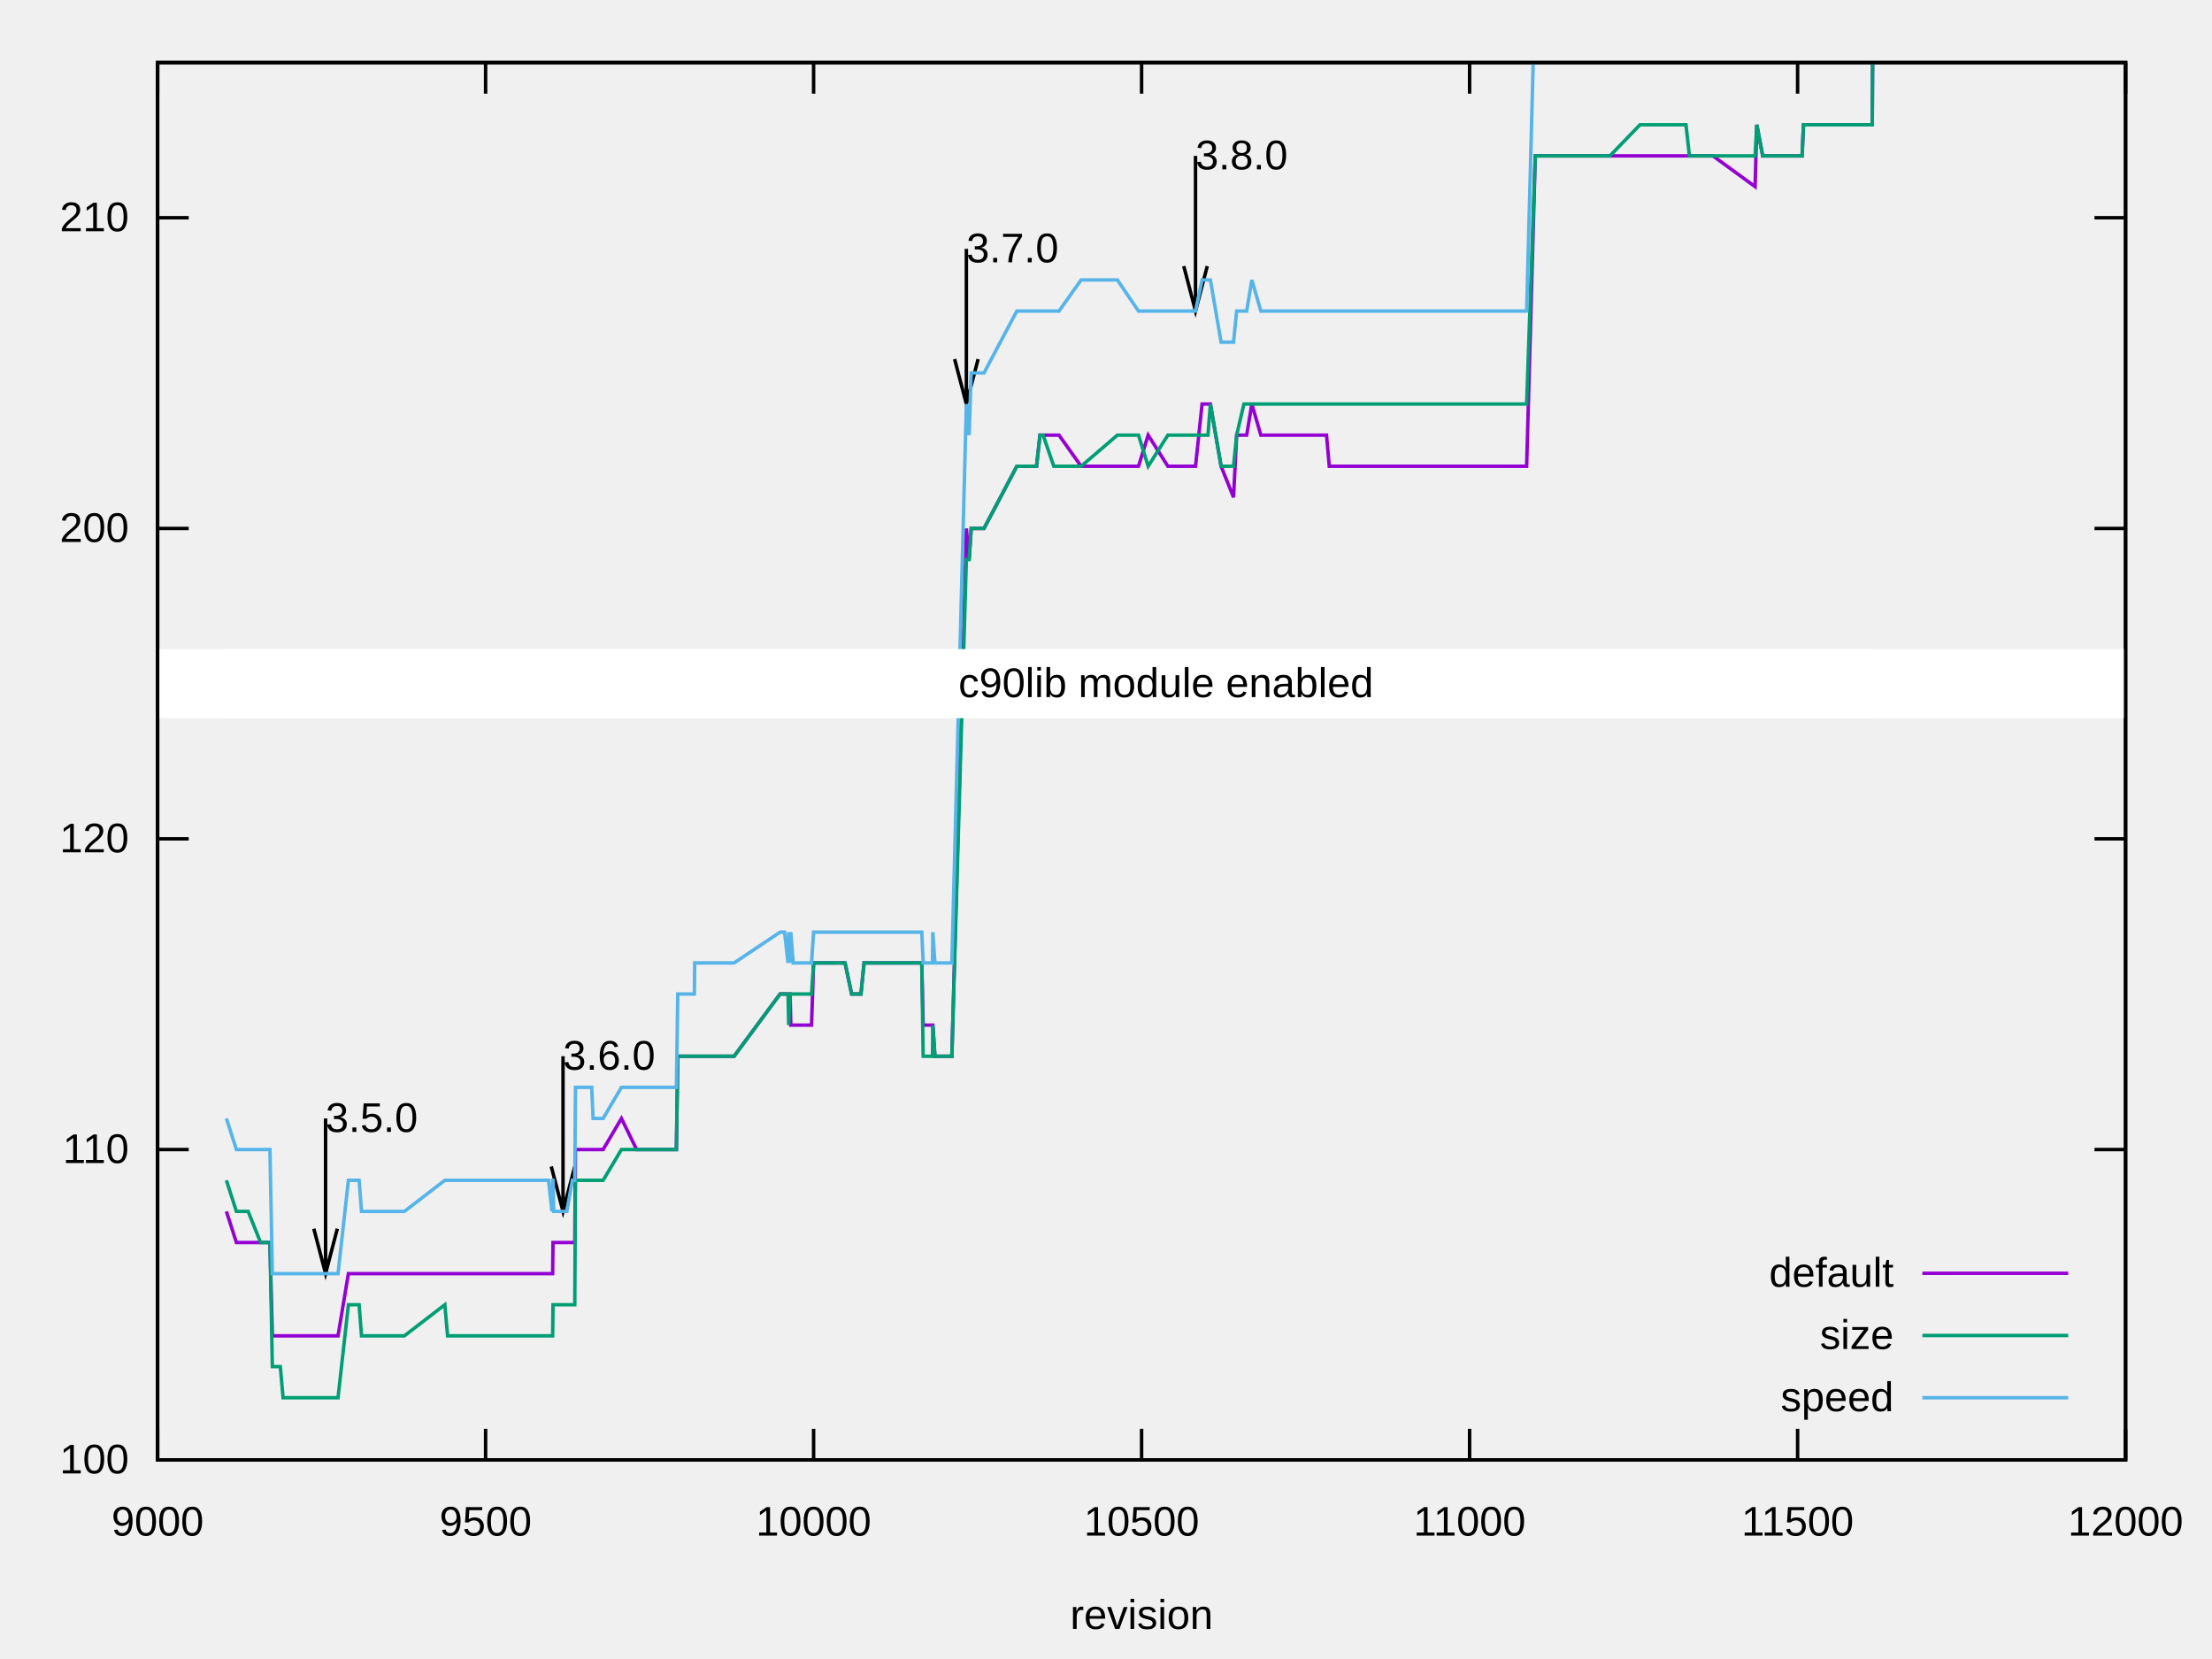
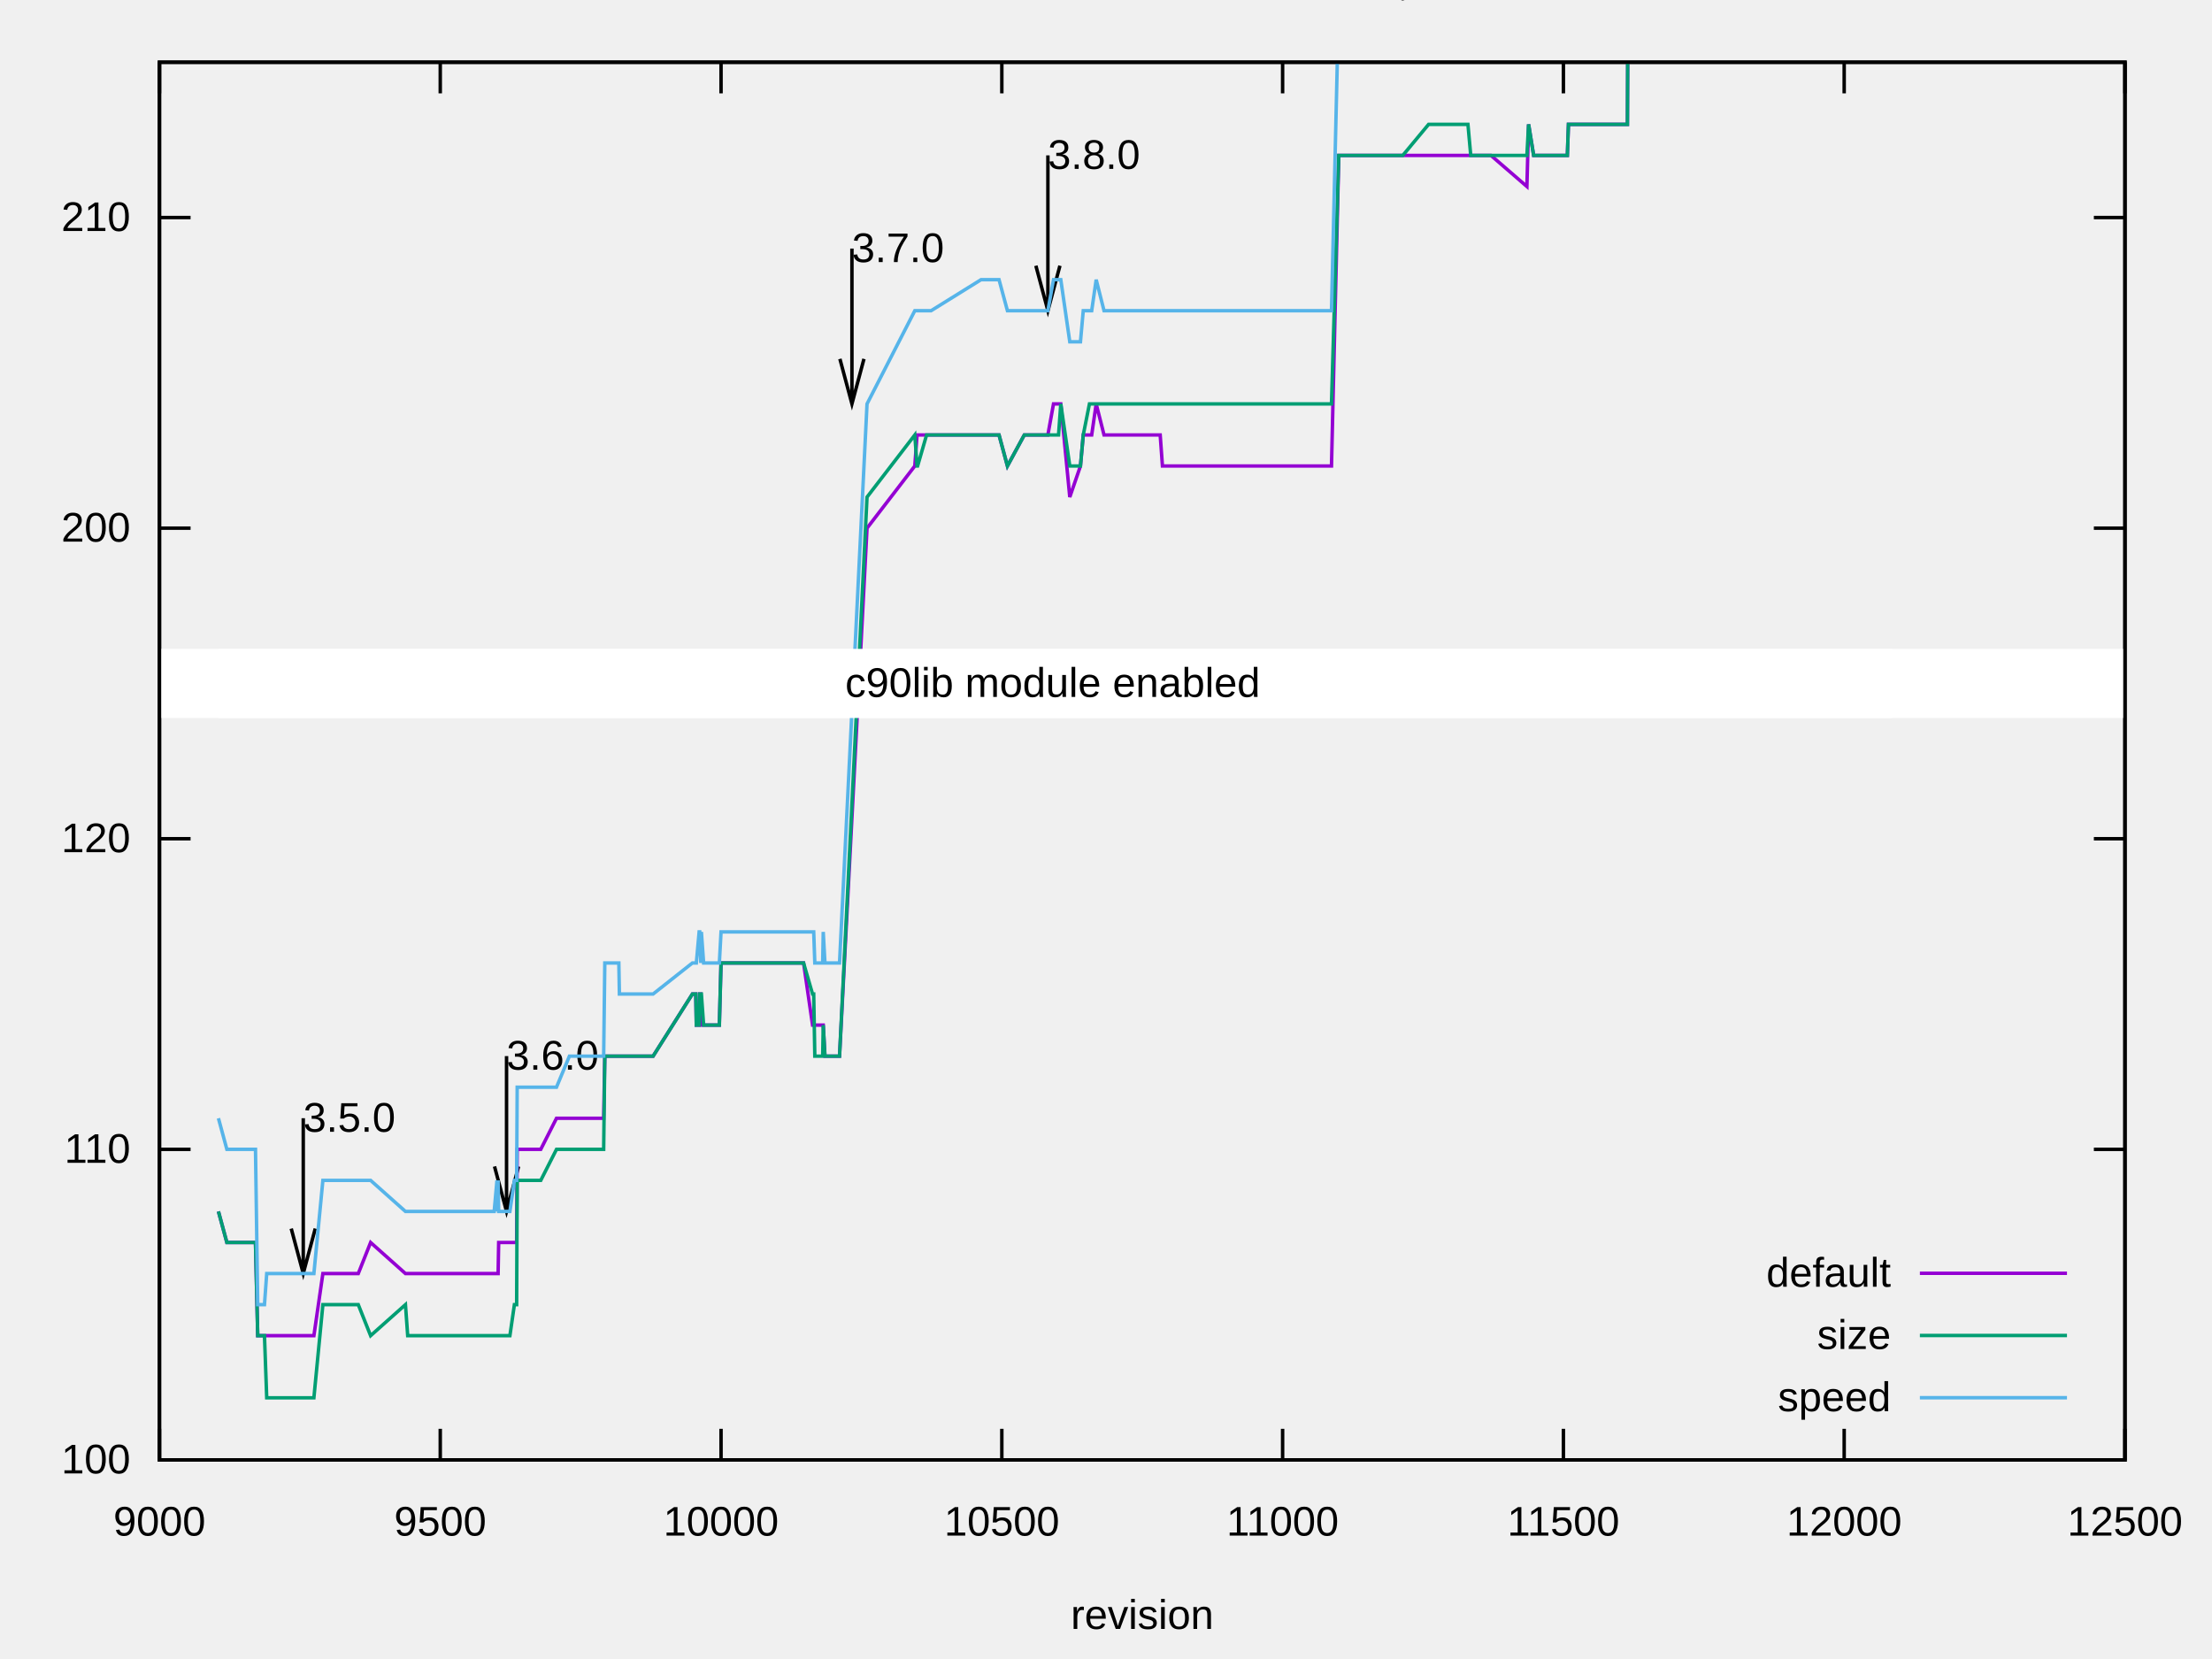
<svg xmlns="http://www.w3.org/2000/svg" xmlns:xlink="http://www.w3.org/1999/xlink" width="640" height="480" viewBox="0 0 640 480">
  <g id="gnuplot_canvas">
    <rect x="0" y="0" width="640" height="480" fill="none" />
    <defs>
      <circle id="gpDot" r="0.5" stroke-width="0.5" stroke="currentColor" />
      <path id="gpPt0" stroke-width="0.222" stroke="currentColor" d="M-1,0 h2 M0,-1 v2" />
      <path id="gpPt1" stroke-width="0.222" stroke="currentColor" d="M-1,-1 L1,1 M1,-1 L-1,1" />
      <path id="gpPt2" stroke-width="0.222" stroke="currentColor" d="M-1,0 L1,0 M0,-1 L0,1 M-1,-1 L1,1 M-1,1 L1,-1" />
      <rect id="gpPt3" stroke-width="0.222" stroke="currentColor" x="-1" y="-1" width="2" height="2" />
      <rect id="gpPt4" stroke-width="0.222" stroke="currentColor" fill="currentColor" x="-1" y="-1" width="2" height="2" />
      <circle id="gpPt5" stroke-width="0.222" stroke="currentColor" cx="0" cy="0" r="1" />
      <use xlink:href="#gpPt5" id="gpPt6" fill="currentColor" stroke="none" />
      <path id="gpPt7" stroke-width="0.222" stroke="currentColor" d="M0,-1.33 L-1.33,0.67 L1.33,0.67 z" />
      <use xlink:href="#gpPt7" id="gpPt8" fill="currentColor" stroke="none" />
      <use xlink:href="#gpPt7" id="gpPt9" stroke="currentColor" transform="rotate(180)" />
      <use xlink:href="#gpPt9" id="gpPt10" fill="currentColor" stroke="none" />
      <use xlink:href="#gpPt3" id="gpPt11" stroke="currentColor" transform="rotate(45)" />
      <use xlink:href="#gpPt11" id="gpPt12" fill="currentColor" stroke="none" />
      <path id="gpPt13" stroke-width="0.222" stroke="currentColor" d="M0,1.330 L1.265,0.411 L0.782,-1.067 L-0.782,-1.076 L-1.265,0.411 z" />
      <use xlink:href="#gpPt13" id="gpPt14" fill="currentColor" stroke="none" />
      <filter id="textbox" filterUnits="objectBoundingBox" x="0" y="0" height="1" width="1">
        <feFlood flood-color="white" flood-opacity="1" result="bgnd" />
        <feComposite in="SourceGraphic" in2="bgnd" operator="atop" />
      </filter>
      <filter id="greybox" filterUnits="objectBoundingBox" x="0" y="0" height="1" width="1">
        <feFlood flood-color="lightgrey" flood-opacity="1" result="grey" />
        <feComposite in="SourceGraphic" in2="grey" operator="atop" />
      </filter>
    </defs>
    <g fill="none" color="white" stroke="currentColor" stroke-width="1.00" stroke-linecap="butt" stroke-linejoin="miter">
</g>
    <g fill="none" color="black" stroke="currentColor" stroke-width="1.00" stroke-linecap="butt" stroke-linejoin="miter">
-       <path stroke="black" d="M45.6,422.4 L54.6,422.4 M615.0,422.4 L606.0,422.4  " />
-       <g transform="translate(37.3,426.3)" stroke="none" fill="black" font-family="Arial" font-size="12.00" text-anchor="end">
+       <path stroke="black" d="M46.14,422.40 L55.14,422.40 M614.82,422.40 L605.82,422.40  " />
+       <g transform="translate(37.75,426.30)" stroke="none" fill="black" font-family="Arial" font-size="12.00" text-anchor="end">
        <text>
          <tspan font-family="Arial">100</tspan>
        </text>
      </g>
    </g>
    <g fill="none" color="black" stroke="currentColor" stroke-width="1.00" stroke-linecap="butt" stroke-linejoin="miter">
-       <path stroke="black" d="M45.6,332.6 L54.6,332.6 M615.0,332.6 L606.0,332.6  " />
-       <g transform="translate(37.3,336.5)" stroke="none" fill="black" font-family="Arial" font-size="12.00" text-anchor="end">
+       <path stroke="black" d="M46.14,332.54 L55.14,332.54 M614.82,332.54 L605.82,332.54  " />
+       <g transform="translate(37.75,336.44)" stroke="none" fill="black" font-family="Arial" font-size="12.00" text-anchor="end">
        <text>
          <tspan font-family="Arial">110</tspan>
        </text>
      </g>
    </g>
    <g fill="none" color="black" stroke="currentColor" stroke-width="1.00" stroke-linecap="butt" stroke-linejoin="miter">
-       <path stroke="black" d="M45.6,242.7 L54.6,242.7 M615.0,242.7 L606.0,242.7  " />
-       <g transform="translate(37.3,246.6)" stroke="none" fill="black" font-family="Arial" font-size="12.00" text-anchor="end">
+       <path stroke="black" d="M46.14,242.67 L55.14,242.67 M614.82,242.67 L605.82,242.67  " />
+       <g transform="translate(37.75,246.57)" stroke="none" fill="black" font-family="Arial" font-size="12.00" text-anchor="end">
        <text>
          <tspan font-family="Arial">120</tspan>
        </text>
      </g>
    </g>
    <g fill="none" color="black" stroke="currentColor" stroke-width="1.00" stroke-linecap="butt" stroke-linejoin="miter">
-       <path stroke="black" d="M45.6,152.9 L54.6,152.9 M615.0,152.9 L606.0,152.9  " />
-       <g transform="translate(37.3,156.8)" stroke="none" fill="black" font-family="Arial" font-size="12.00" text-anchor="end">
+       <path stroke="black" d="M46.14,152.81 L55.14,152.81 M614.82,152.81 L605.82,152.81  " />
+       <g transform="translate(37.75,156.71)" stroke="none" fill="black" font-family="Arial" font-size="12.00" text-anchor="end">
        <text>
          <tspan font-family="Arial">200</tspan>
        </text>
      </g>
    </g>
    <g fill="none" color="black" stroke="currentColor" stroke-width="1.00" stroke-linecap="butt" stroke-linejoin="miter">
-       <path stroke="black" d="M45.6,63.0 L54.6,63.0 M615.0,63.0 L606.0,63.0  " />
-       <g transform="translate(37.3,66.9)" stroke="none" fill="black" font-family="Arial" font-size="12.00" text-anchor="end">
+       <path stroke="black" d="M46.14,62.94 L55.14,62.94 M614.82,62.94 L605.82,62.94  " />
+       <g transform="translate(37.75,66.84)" stroke="none" fill="black" font-family="Arial" font-size="12.00" text-anchor="end">
        <text>
          <tspan font-family="Arial">210</tspan>
        </text>
      </g>
    </g>
    <g fill="none" color="black" stroke="currentColor" stroke-width="1.00" stroke-linecap="butt" stroke-linejoin="miter">
-       <path stroke="black" d="M45.6,422.4 L45.6,413.4 M45.6,18.1 L45.6,27.1  " />
-       <g transform="translate(45.6,444.3)" stroke="none" fill="black" font-family="Arial" font-size="12.00" text-anchor="middle">
+       <path stroke="black" d="M46.14,422.40 L46.14,413.40 M46.14,18.01 L46.14,27.01  " />
+       <g transform="translate(46.14,444.30)" stroke="none" fill="black" font-family="Arial" font-size="12.00" text-anchor="middle">
        <text>
          <tspan font-family="Arial"> 9000</tspan>
        </text>
      </g>
    </g>
    <g fill="none" color="black" stroke="currentColor" stroke-width="1.00" stroke-linecap="butt" stroke-linejoin="miter">
-       <path stroke="black" d="M140.5,422.4 L140.5,413.4 M140.5,18.1 L140.5,27.1  " />
-       <g transform="translate(140.5,444.3)" stroke="none" fill="black" font-family="Arial" font-size="12.00" text-anchor="middle">
+       <path stroke="black" d="M127.38,422.40 L127.38,413.40 M127.38,18.01 L127.38,27.01  " />
+       <g transform="translate(127.38,444.30)" stroke="none" fill="black" font-family="Arial" font-size="12.00" text-anchor="middle">
        <text>
          <tspan font-family="Arial"> 9500</tspan>
        </text>
      </g>
    </g>
    <g fill="none" color="black" stroke="currentColor" stroke-width="1.00" stroke-linecap="butt" stroke-linejoin="miter">
-       <path stroke="black" d="M235.4,422.4 L235.4,413.4 M235.4,18.1 L235.4,27.1  " />
-       <g transform="translate(235.4,444.3)" stroke="none" fill="black" font-family="Arial" font-size="12.00" text-anchor="middle">
+       <path stroke="black" d="M208.62,422.40 L208.62,413.40 M208.62,18.01 L208.62,27.01  " />
+       <g transform="translate(208.62,444.30)" stroke="none" fill="black" font-family="Arial" font-size="12.00" text-anchor="middle">
        <text>
          <tspan font-family="Arial"> 10000</tspan>
        </text>
      </g>
    </g>
    <g fill="none" color="black" stroke="currentColor" stroke-width="1.00" stroke-linecap="butt" stroke-linejoin="miter">
-       <path stroke="black" d="M330.3,422.4 L330.3,413.4 M330.3,18.1 L330.3,27.1  " />
-       <g transform="translate(330.3,444.3)" stroke="none" fill="black" font-family="Arial" font-size="12.00" text-anchor="middle">
+       <path stroke="black" d="M289.86,422.40 L289.86,413.40 M289.86,18.01 L289.86,27.01  " />
+       <g transform="translate(289.86,444.30)" stroke="none" fill="black" font-family="Arial" font-size="12.00" text-anchor="middle">
        <text>
          <tspan font-family="Arial"> 10500</tspan>
        </text>
      </g>
    </g>
    <g fill="none" color="black" stroke="currentColor" stroke-width="1.00" stroke-linecap="butt" stroke-linejoin="miter">
-       <path stroke="black" d="M425.2,422.4 L425.2,413.4 M425.2,18.1 L425.2,27.1  " />
-       <g transform="translate(425.2,444.3)" stroke="none" fill="black" font-family="Arial" font-size="12.00" text-anchor="middle">
+       <path stroke="black" d="M371.10,422.40 L371.10,413.40 M371.10,18.01 L371.10,27.01  " />
+       <g transform="translate(371.10,444.30)" stroke="none" fill="black" font-family="Arial" font-size="12.00" text-anchor="middle">
        <text>
          <tspan font-family="Arial"> 11000</tspan>
        </text>
      </g>
    </g>
    <g fill="none" color="black" stroke="currentColor" stroke-width="1.00" stroke-linecap="butt" stroke-linejoin="miter">
-       <path stroke="black" d="M520.1,422.4 L520.1,413.4 M520.1,18.1 L520.1,27.1  " />
-       <g transform="translate(520.1,444.3)" stroke="none" fill="black" font-family="Arial" font-size="12.00" text-anchor="middle">
+       <path stroke="black" d="M452.34,422.40 L452.34,413.40 M452.34,18.01 L452.34,27.01  " />
+       <g transform="translate(452.34,444.30)" stroke="none" fill="black" font-family="Arial" font-size="12.00" text-anchor="middle">
        <text>
          <tspan font-family="Arial"> 11500</tspan>
        </text>
      </g>
    </g>
    <g fill="none" color="black" stroke="currentColor" stroke-width="1.00" stroke-linecap="butt" stroke-linejoin="miter">
-       <path stroke="black" d="M615.0,422.4 L615.0,413.4 M615.0,18.1 L615.0,27.1  " />
-       <g transform="translate(615.0,444.3)" stroke="none" fill="black" font-family="Arial" font-size="12.00" text-anchor="middle">
+       <path stroke="black" d="M533.58,422.40 L533.58,413.40 M533.58,18.01 L533.58,27.01  " />
+       <g transform="translate(533.58,444.30)" stroke="none" fill="black" font-family="Arial" font-size="12.00" text-anchor="middle">
        <text>
          <tspan font-family="Arial"> 12000</tspan>
        </text>
      </g>
    </g>
    <g fill="none" color="black" stroke="currentColor" stroke-width="1.00" stroke-linecap="butt" stroke-linejoin="miter">
- </g>
-     <g fill="none" color="black" stroke="currentColor" stroke-width="1.00" stroke-linecap="butt" stroke-linejoin="miter">
-       <path stroke="black" d="M45.6,18.1 L45.6,422.4 L615.0,422.4 L615.0,18.1 L45.6,18.1 Z  " />
-       <g transform="translate(94.2,327.5)" stroke="none" fill="black" font-family="Arial" font-size="12.00" text-anchor="start">
+       <path stroke="black" d="M614.82,422.40 L614.82,413.40 M614.82,18.01 L614.82,27.01  " />
+       <g transform="translate(614.82,444.30)" stroke="none" fill="black" font-family="Arial" font-size="12.00" text-anchor="middle">
+         <text>
+           <tspan font-family="Arial"> 12500</tspan>
+         </text>
+       </g>
+     </g>
+     <g fill="none" color="black" stroke="currentColor" stroke-width="1.00" stroke-linecap="butt" stroke-linejoin="miter">
+ </g>
+     <g fill="none" color="black" stroke="currentColor" stroke-width="1.00" stroke-linecap="butt" stroke-linejoin="miter">
+       <path stroke="black" d="M46.14,18.01 L46.14,422.40 L614.82,422.40 L614.82,18.01 L46.14,18.01 Z  " />
+       <g transform="translate(87.73,327.45)" stroke="none" fill="black" font-family="Arial" font-size="12.00" text-anchor="start">
        <text>
          <tspan font-family="Arial">3.5.0</tspan>
        </text>
      </g>
-       <g transform="translate(162.9,309.5)" stroke="none" fill="black" font-family="Arial" font-size="12.00" text-anchor="start">
+       <g transform="translate(146.55,309.48)" stroke="none" fill="black" font-family="Arial" font-size="12.00" text-anchor="start">
        <text>
          <tspan font-family="Arial">3.6.0</tspan>
        </text>
      </g>
-       <g transform="translate(279.6,75.9)" stroke="none" fill="black" font-family="Arial" font-size="12.00" text-anchor="start">
+       <g transform="translate(246.48,75.83)" stroke="none" fill="black" font-family="Arial" font-size="12.00" text-anchor="start">
        <text>
          <tspan font-family="Arial">3.7.0</tspan>
        </text>
      </g>
-       <g transform="translate(345.9,49.0)" stroke="none" fill="black" font-family="Arial" font-size="12.00" text-anchor="start">
+       <g transform="translate(303.18,48.87)" stroke="none" fill="black" font-family="Arial" font-size="12.00" text-anchor="start">
        <text>
          <tspan font-family="Arial">3.8.0</tspan>
        </text>
      </g>
    </g>
    <g fill="none" color="black" stroke="black" stroke-width="20.00" stroke-linecap="butt" stroke-linejoin="miter">
</g>
    <g fill="none" color="black" stroke="currentColor" stroke-width="20.00" stroke-linecap="butt" stroke-linejoin="miter">
-       <path stroke="white" d="M45.6,197.8 L615.0,197.8  " />
+       <path stroke="white" d="M46.15,197.73 L614.83,197.73  " />
    </g>
    <g fill="none" color="black" stroke="white" stroke-width="1.00" stroke-linecap="butt" stroke-linejoin="miter">
-       <path stroke="black" d="M90.8,355.5 L94.2,368.5 L97.6,355.5 M94.2,323.6 L94.2,368.5 M159.5,337.5 L162.9,350.5 L166.3,337.5   M162.9,305.6 L162.9,350.5 M276.2,103.9 L279.6,116.9 L283.0,103.9 M279.6,72.0 L279.6,116.9 M342.5,77.0   L345.9,90.0 L349.3,77.0 M345.9,45.1 L345.9,90.0 M465.8,0.1  " />
-     </g>
-     <g fill="none" color="black" stroke="currentColor" stroke-width="1.00" stroke-linecap="butt" stroke-linejoin="miter">
-       <g transform="translate(330.3,471.3)" stroke="none" fill="black" font-family="Arial" font-size="12.00" text-anchor="middle">
+       <path stroke="black" d="M84.26,355.46 L87.74,368.47 L91.22,355.46 M87.74,323.54 L87.74,368.47 M143.08,337.49 L146.56,350.50 L150.04,337.49   M146.56,305.57 L146.56,350.50 M243.01,103.84 L246.49,116.85 L249.97,103.84 M246.49,71.92 L246.49,116.85 M299.71,76.88   L303.19,89.89 L306.67,76.88 M303.19,44.96 L303.19,89.89 M405.88,0.01 L405.88,0.03 M405.87,0.01 L405.88,0.03   L405.88,0.01  " />
+     </g>
+     <g fill="none" color="black" stroke="currentColor" stroke-width="1.00" stroke-linecap="butt" stroke-linejoin="miter">
+       <g transform="translate(330.48,471.30)" stroke="none" fill="black" font-family="Arial" font-size="12.00" text-anchor="middle">
        <text>
          <tspan font-family="Arial">revision</tspan>
        </text>
      </g>
    </g>
    <g fill="none" color="black" stroke="currentColor" stroke-width="1.00" stroke-linecap="butt" stroke-linejoin="miter">
</g>
    <g id="gnuplot_plot_1">
      <g fill="none" color="black" stroke="currentColor" stroke-width="1.00" stroke-linecap="butt" stroke-linejoin="miter">
-         <g transform="translate(547.9,372.3)" stroke="none" fill="black" font-family="Arial" font-size="12.00" text-anchor="end">
+         <g transform="translate(547.09,372.30)" stroke="none" fill="black" font-family="Arial" font-size="12.00" text-anchor="end">
          <text>
            <tspan font-family="Arial">default</tspan>
          </text>
        </g>
      </g>
      <g fill="none" color="black" stroke="currentColor" stroke-width="1.00" stroke-linecap="butt" stroke-linejoin="miter">
-         <path stroke="rgb(148,   0, 211)" d="M556.2,368.4 L598.4,368.4 M65.5,350.5 L68.4,359.5 L69.1,359.5 L69.7,359.5 L71.8,359.5 L75.4,359.5   L78.1,359.5 L78.8,386.5 L80.1,386.5 L81.1,386.5 L81.9,386.5 L82.2,386.5 L84.9,386.5 L85.1,386.5   L87.0,386.5 L89.8,386.5 L94.2,386.5 L97.8,386.5 L100.8,368.5 L103.9,368.5 L104.6,368.5 L106.1,368.5   L112.8,368.5 L117.0,368.5 L128.7,368.5 L129.5,368.5 L130.1,368.5 L131.4,368.5 L133.1,368.5 L136.3,368.5   L138.0,368.5 L139.0,368.5 L139.2,368.5 L140.1,368.5 L144.5,368.5 L148.1,368.5 L150.0,368.5 L153.4,368.5   L155.9,368.5 L157.4,368.5 L158.7,368.5 L159.7,368.5 L159.9,368.5 L160.0,359.5 L160.2,359.5 L162.9,359.5   L164.0,359.5 L165.6,359.5 L166.1,359.5 L166.3,359.5 L166.5,332.6 L166.7,332.6 L167.1,332.6 L168.0,332.6   L168.2,332.6 L168.8,332.6 L169.2,332.6 L169.5,332.6 L169.7,332.6 L170.7,332.6 L171.2,332.6 L171.6,332.6   L171.8,332.6 L172.0,332.6 L174.5,332.6 L179.8,323.6 L184.2,332.6 L186.1,332.6 L187.4,332.6 L188.1,332.6   L190.0,332.6 L190.6,332.6 L190.8,332.6 L191.0,332.6 L191.2,332.6 L192.3,332.6 L194.4,332.6 L195.5,332.6   L195.7,332.6 L196.1,305.6 L196.9,305.6 L198.0,305.6 L198.8,305.6 L199.0,305.6 L200.3,305.6 L200.9,305.6   L201.0,305.6 L201.2,305.6 L203.1,305.6 L203.5,305.6 L204.3,305.6 L212.4,305.6 L225.7,287.6 L226.5,287.6   L226.9,287.6 L227.0,287.6 L228.0,287.6 L228.2,287.6 L228.6,287.6 L228.8,296.6 L229.5,296.6 L230.8,296.6   L232.4,296.6 L234.3,296.6 L234.8,296.6 L235.4,278.6 L238.6,278.6 L244.5,278.6 L246.4,287.6 L248.5,287.6   L249.1,287.6 L250.0,278.6 L250.6,278.6 L255.9,278.6 L258.9,278.6 L263.3,278.6 L266.3,278.6 L266.7,278.6   L267.1,296.6 L268.4,296.6 L269.8,296.6 L269.9,296.6 L270.5,305.6 L271.8,305.6 L275.1,305.6 L275.4,305.6   L279.6,152.9 L280.4,161.9 L281.0,152.9 L284.7,152.9 L294.2,134.9 L295.0,134.9 L299.9,134.9 L300.9,125.9   L301.6,125.9 L301.8,125.9 L304.9,125.9 L305.1,125.9 L306.4,125.9 L312.8,134.9 L323.3,134.9 L329.4,134.9   L332.2,125.9 L337.9,134.9 L341.3,134.9 L345.9,134.9 L347.8,116.9 L349.5,116.9 L350.2,116.9 L353.3,134.9   L356.9,143.9 L357.8,125.9 L359.9,125.9 L360.7,125.9 L362.2,116.9 L364.8,125.9 L382.5,125.9 L383.8,125.9   L384.6,134.9 L384.8,134.9 L385.0,134.9 L385.3,134.9 L387.2,134.9 L406.2,134.9 L417.6,134.9 L420.3,134.9   L441.7,134.9 L444.2,45.1 L453.7,45.1 L465.8,45.1 L474.5,45.1 L487.8,45.1 L488.8,45.1 L495.6,45.1   L507.8,54.0 L508.3,36.1 L510.0,45.1 L521.4,45.1 L521.8,36.1 L526.4,36.1 L536.4,36.1 L541.7,36.1   L541.8,18.1  " />
+         <path stroke="rgb(148,   0, 211)" d="M555.48,368.40 L598.04,368.40 M63.20,350.51 L65.64,359.49 L66.29,359.49 L66.77,359.49 L68.56,359.49 L71.65,359.49   L73.92,359.49 L74.57,386.45 L75.71,386.45 L76.52,386.45 L77.17,386.45 L77.50,386.45 L79.77,386.45 L79.94,386.45   L81.56,386.45 L84.00,386.45 L87.73,386.45 L90.82,386.45 L93.42,368.48 L96.02,368.48 L96.67,368.48 L97.97,368.48   L103.66,368.48 L107.23,359.49 L117.31,368.48 L117.96,368.48 L118.44,368.48 L119.58,368.48 L121.04,368.48 L123.81,368.48   L125.27,368.48 L126.08,368.48 L126.24,368.48 L127.06,368.48 L130.79,368.48 L133.88,368.48 L135.50,368.48 L138.43,368.48   L140.54,368.48 L141.84,368.48 L142.98,368.48 L143.79,368.48 L143.95,368.48 L144.12,368.48 L144.28,359.49 L146.55,359.49   L147.53,359.49 L148.83,359.49 L149.31,359.49 L149.48,359.49 L149.64,332.54 L149.80,332.54 L150.13,332.54 L150.94,332.54   L151.10,332.54 L151.59,332.54 L151.91,332.54 L152.24,332.54 L152.40,332.54 L153.21,332.54 L153.70,332.54 L154.03,332.54   L154.19,332.54 L154.35,332.54 L156.46,332.54 L161.01,323.55 L164.75,323.55 L166.38,323.55 L167.51,323.55 L168.16,323.55   L169.79,323.55 L170.27,323.55 L170.44,323.55 L170.60,323.55 L170.76,323.55 L171.74,323.55 L173.52,323.55 L174.50,323.55   L174.66,323.55 L174.99,305.58 L175.64,305.58 L176.61,305.58 L177.26,305.58 L177.42,305.58 L178.56,305.58 L179.05,305.58   L179.21,305.58 L179.37,305.58 L181.00,305.58 L181.32,305.58 L181.97,305.58 L188.96,305.58 L200.33,287.60 L200.98,287.60   L201.31,287.60 L201.47,296.59 L202.28,296.59 L202.45,287.60 L202.77,287.60 L202.93,296.59 L203.58,296.59 L204.72,296.59   L206.02,296.59 L207.65,296.59 L208.13,296.59 L208.62,278.62 L211.38,278.62 L216.42,278.62 L218.04,278.62 L219.83,278.62   L220.32,278.62 L221.13,278.62 L221.62,278.62 L226.17,278.62 L228.77,278.62 L232.50,278.62 L235.10,296.59 L235.43,296.59   L235.75,296.59 L236.89,296.59 L238.03,296.59 L238.19,296.59 L238.68,305.58 L239.82,305.58 L242.58,305.58 L242.90,305.58   L250.86,152.81 L264.68,134.83 L265.33,125.85 L265.49,125.85 L268.09,125.85 L268.25,125.85 L269.39,125.85 L283.85,125.85   L289.05,125.85 L291.48,134.83 L296.36,125.85 L299.28,125.85 L303.18,125.85 L304.81,116.86 L306.27,116.86 L306.92,116.86   L309.52,143.82 L312.61,134.83 L313.42,125.85 L315.21,125.85 L315.86,125.85 L317.16,116.86 L319.43,125.85 L334.54,125.85   L335.68,125.85 L336.33,134.83 L336.49,134.83 L336.65,134.83 L336.98,134.83 L338.60,134.83 L354.85,134.83 L364.60,134.83   L366.88,134.83 L385.24,134.83 L387.35,44.97 L395.47,44.97 L405.87,44.97 L413.34,44.97 L424.72,44.97 L425.53,44.97   L431.38,44.97 L441.78,53.96 L442.27,35.98 L443.73,44.97 L453.48,44.97 L453.80,35.98 L457.70,35.98 L466.31,35.98   L470.86,35.98 L470.94,18.01  " />
      </g>
    </g>
    <g id="gnuplot_plot_2">
      <g fill="none" color="black" stroke="currentColor" stroke-width="1.00" stroke-linecap="butt" stroke-linejoin="miter">
-         <g transform="translate(547.9,390.3)" stroke="none" fill="black" font-family="Arial" font-size="12.00" text-anchor="end">
+         <g transform="translate(547.09,390.30)" stroke="none" fill="black" font-family="Arial" font-size="12.00" text-anchor="end">
          <text>
            <tspan font-family="Arial">size</tspan>
          </text>
        </g>
      </g>
      <g fill="none" color="black" stroke="currentColor" stroke-width="1.00" stroke-linecap="butt" stroke-linejoin="miter">
-         <path stroke="rgb(  0, 158, 115)" d="M556.2,386.4 L598.4,386.4 M65.5,341.5 L68.4,350.5 L69.1,350.5 L69.7,350.5 L71.8,350.5 L75.4,359.5   L78.1,359.5 L78.8,395.4 L80.1,395.4 L81.1,395.4 L81.9,404.4 L82.2,404.4 L84.9,404.4 L85.1,404.4   L87.0,404.4 L89.8,404.4 L94.2,404.4 L97.8,404.4 L100.8,377.5 L103.9,377.5 L104.6,386.5 L106.1,386.5   L112.8,386.5 L117.0,386.5 L128.7,377.5 L129.5,386.5 L130.1,386.5 L131.4,386.5 L133.1,386.5 L136.3,386.5   L138.0,386.5 L139.0,386.5 L139.2,386.5 L140.1,386.5 L144.5,386.5 L148.1,386.5 L150.0,386.5 L153.4,386.5   L155.9,386.5 L157.4,386.5 L158.7,386.5 L159.7,386.5 L159.9,386.5 L160.0,377.5 L160.2,377.5 L162.9,377.5   L164.0,377.5 L165.6,377.5 L166.1,377.5 L166.3,377.5 L166.5,341.5 L166.7,341.5 L167.1,341.5 L168.0,341.5   L168.2,341.5 L168.8,341.5 L169.2,341.5 L169.5,341.5 L169.7,341.5 L170.7,341.5 L171.2,341.5 L171.6,341.5   L171.8,341.5 L172.0,341.5 L174.5,341.5 L179.8,332.6 L184.2,332.6 L186.1,332.6 L187.4,332.6 L188.1,332.6   L190.0,332.6 L190.6,332.6 L190.8,332.6 L191.0,332.6 L191.2,332.6 L192.3,332.6 L194.4,332.6 L195.5,332.6   L195.7,332.6 L196.1,305.6 L196.9,305.6 L198.0,305.6 L198.8,305.6 L199.0,305.6 L200.3,305.6 L200.9,305.6   L201.0,305.6 L201.2,305.6 L203.1,305.6 L203.5,305.6 L204.3,305.6 L212.4,305.6 L225.7,287.6 L226.5,287.6   L226.9,287.6 L227.0,287.6 L228.0,287.6 L228.2,296.6 L228.6,287.6 L228.8,287.6 L229.5,287.6 L230.8,287.6   L232.4,287.6 L234.3,287.6 L234.8,287.6 L235.4,278.6 L238.6,278.6 L244.5,278.6 L246.4,287.6 L248.5,287.6   L249.1,287.6 L250.0,278.6 L250.6,278.6 L255.9,278.6 L258.9,278.6 L263.3,278.6 L266.3,278.6 L266.7,278.6   L267.1,305.6 L268.4,305.6 L269.8,305.6 L269.9,296.6 L270.5,305.6 L271.8,305.6 L275.1,305.6 L275.4,305.6   L279.6,161.9 L280.4,161.9 L281.0,152.9 L284.7,152.9 L294.2,134.9 L295.0,134.9 L299.9,134.9 L300.9,125.9   L301.6,125.9 L301.8,125.9 L304.9,134.9 L305.1,134.9 L306.4,134.9 L312.8,134.9 L323.3,125.9 L329.4,125.9   L332.2,134.9 L337.9,125.9 L341.3,125.9 L345.9,125.9 L347.8,125.9 L349.5,125.9 L350.2,116.9 L353.3,134.9   L356.9,134.9 L357.8,125.9 L359.9,116.9 L360.7,116.9 L362.2,116.9 L364.8,116.9 L382.5,116.9 L383.8,116.9   L384.6,116.9 L384.8,116.9 L385.0,116.9 L385.3,116.9 L387.2,116.9 L406.2,116.9 L417.6,116.9 L420.3,116.9   L441.7,116.9 L444.2,45.1 L453.7,45.1 L465.8,45.1 L474.5,36.1 L487.8,36.1 L488.8,45.1 L495.6,45.1   L507.8,45.1 L508.3,36.1 L510.0,45.1 L521.4,45.1 L521.8,36.1 L526.4,36.1 L536.4,36.1 L541.7,36.1   L541.8,18.1  " />
+         <path stroke="rgb(  0, 158, 115)" d="M555.48,386.40 L598.04,386.40 M63.20,350.51 L65.64,359.49 L66.29,359.49 L66.77,359.49 L68.56,359.49 L71.65,359.49   L73.92,359.49 L74.57,386.45 L75.71,386.45 L76.52,386.45 L77.17,404.43 L77.50,404.43 L79.77,404.43 L79.94,404.43   L81.56,404.43 L84.00,404.43 L87.73,404.43 L90.82,404.43 L93.42,377.47 L96.02,377.47 L96.67,377.47 L97.97,377.47   L103.66,377.47 L107.23,386.45 L117.31,377.47 L117.96,386.45 L118.44,386.45 L119.58,386.45 L121.04,386.45 L123.81,386.45   L125.27,386.45 L126.08,386.45 L126.24,386.45 L127.06,386.45 L130.79,386.45 L133.88,386.45 L135.50,386.45 L138.43,386.45   L140.54,386.45 L141.84,386.45 L142.98,386.45 L143.79,386.45 L143.95,386.45 L144.12,386.45 L144.28,386.45 L146.55,386.45   L147.53,386.45 L148.83,377.47 L149.31,377.47 L149.48,377.47 L149.64,341.52 L149.80,341.52 L150.13,341.52 L150.94,341.52   L151.10,341.52 L151.59,341.52 L151.91,341.52 L152.24,341.52 L152.40,341.52 L153.21,341.52 L153.70,341.52 L154.03,341.52   L154.19,341.52 L154.35,341.52 L156.46,341.52 L161.01,332.54 L164.75,332.54 L166.38,332.54 L167.51,332.54 L168.16,332.54   L169.79,332.54 L170.27,332.54 L170.44,332.54 L170.60,332.54 L170.76,332.54 L171.74,332.54 L173.52,332.54 L174.50,332.54   L174.66,332.54 L174.99,305.58 L175.64,305.58 L176.61,305.58 L177.26,305.58 L177.42,305.58 L178.56,305.58 L179.05,305.58   L179.21,305.58 L179.37,305.58 L181.00,305.58 L181.32,305.58 L181.97,305.58 L188.96,305.58 L200.33,287.60 L200.98,287.60   L201.31,287.60 L201.47,296.59 L202.28,296.59 L202.45,287.60 L202.77,287.60 L202.93,287.60 L203.58,296.59 L204.72,296.59   L206.02,296.59 L207.65,296.59 L208.13,296.59 L208.62,278.62 L211.38,278.62 L216.42,278.62 L218.04,278.62 L219.83,278.62   L220.32,278.62 L221.13,278.62 L221.62,278.62 L226.17,278.62 L228.77,278.62 L232.50,278.62 L235.10,287.60 L235.43,287.60   L235.75,305.58 L236.89,305.58 L238.03,305.58 L238.19,296.59 L238.68,305.58 L239.82,305.58 L242.58,305.58 L242.90,305.58   L250.86,143.82 L264.68,125.85 L265.33,134.83 L265.49,134.83 L268.09,125.85 L268.25,125.85 L269.39,125.85 L283.85,125.85   L289.05,125.85 L291.48,134.83 L296.36,125.85 L299.28,125.85 L303.18,125.85 L304.81,125.85 L306.27,125.85 L306.92,116.86   L309.52,134.83 L312.61,134.83 L313.42,125.85 L315.21,116.86 L315.86,116.86 L317.16,116.86 L319.43,116.86 L334.54,116.86   L335.68,116.86 L336.33,116.86 L336.49,116.86 L336.65,116.86 L336.98,116.86 L338.60,116.86 L354.85,116.86 L364.60,116.86   L366.88,116.86 L385.24,116.86 L387.35,44.97 L395.47,44.97 L405.87,44.97 L413.34,35.98 L424.72,35.98 L425.53,44.97   L431.38,44.97 L441.78,44.97 L442.27,35.98 L443.73,44.97 L453.48,44.97 L453.80,35.98 L457.70,35.98 L466.31,35.98   L470.86,35.98 L470.94,18.01  " />
      </g>
    </g>
    <g id="gnuplot_plot_3">
      <g fill="none" color="black" stroke="currentColor" stroke-width="1.00" stroke-linecap="butt" stroke-linejoin="miter">
-         <g transform="translate(547.9,408.3)" stroke="none" fill="black" font-family="Arial" font-size="12.00" text-anchor="end">
+         <g transform="translate(547.09,408.30)" stroke="none" fill="black" font-family="Arial" font-size="12.00" text-anchor="end">
          <text>
            <tspan font-family="Arial">speed</tspan>
          </text>
        </g>
      </g>
      <g fill="none" color="black" stroke="currentColor" stroke-width="1.00" stroke-linecap="butt" stroke-linejoin="miter">
-         <path stroke="rgb( 86, 180, 233)" d="M556.2,404.4 L598.4,404.4 M65.5,323.6 L68.4,332.6 L69.1,332.6 L69.7,332.6 L71.8,332.6 L75.4,332.6   L78.1,332.6 L78.8,368.5 L80.1,368.5 L81.1,368.5 L81.9,368.5 L82.2,368.5 L84.9,368.5 L85.1,368.5   L87.0,368.5 L89.8,368.5 L94.2,368.5 L97.8,368.5 L100.8,341.5 L103.9,341.5 L104.6,350.5 L106.1,350.5   L112.8,350.5 L117.0,350.5 L128.7,341.5 L129.5,341.5 L130.1,341.5 L131.4,341.5 L133.1,341.5 L136.3,341.5   L138.0,341.5 L139.0,341.5 L139.2,341.5 L140.1,341.5 L144.5,341.5 L148.1,341.5 L150.0,341.5 L153.4,341.5   L155.9,341.5 L157.4,341.5 L158.7,341.5 L159.7,350.5 L159.9,341.5 L160.0,341.5 L160.2,350.5 L162.9,350.5   L164.0,350.5 L165.6,341.5 L166.1,341.5 L166.3,341.5 L166.5,314.6 L166.7,314.6 L167.1,314.6 L168.0,314.6   L168.2,314.6 L168.8,314.6 L169.2,314.6 L169.5,314.6 L169.7,314.6 L170.7,314.6 L171.2,314.6 L171.6,323.6   L171.8,323.6 L172.0,323.6 L174.5,323.6 L179.8,314.6 L184.2,314.6 L186.1,314.6 L187.4,314.6 L188.1,314.6   L190.0,314.6 L190.6,314.6 L190.8,314.6 L191.0,314.6 L191.2,314.6 L192.3,314.6 L194.4,314.6 L195.5,314.6   L195.7,314.6 L196.1,287.6 L196.9,287.6 L198.0,287.6 L198.8,287.6 L199.0,287.6 L200.3,287.6 L200.9,287.6   L201.0,278.6 L201.2,278.6 L203.1,278.6 L203.5,278.6 L204.3,278.6 L212.4,278.6 L225.7,269.7 L226.5,269.7   L226.9,269.7 L227.0,269.7 L228.0,278.6 L228.2,269.7 L228.6,278.6 L228.8,269.7 L229.5,278.6 L230.8,278.6   L232.4,278.6 L234.3,278.6 L234.8,278.6 L235.4,269.7 L238.6,269.7 L244.5,269.7 L246.4,269.7 L248.5,269.7   L249.1,269.7 L250.0,269.7 L250.6,269.7 L255.9,269.7 L258.9,269.7 L263.3,269.7 L266.3,269.7 L266.7,269.7   L267.1,278.6 L268.4,278.6 L269.8,278.6 L269.9,269.7 L270.5,278.6 L271.8,278.6 L275.1,278.6 L275.4,278.6   L279.6,116.9 L280.4,125.9 L281.0,107.9 L284.7,107.9 L294.2,90.0 L295.0,90.0 L299.9,90.0 L300.9,90.0   L301.6,90.0 L301.8,90.0 L304.9,90.0 L305.1,90.0 L306.4,90.0 L312.8,81.0 L323.3,81.0 L329.4,90.0   L332.2,90.0 L337.9,90.0 L341.3,90.0 L345.9,90.0 L347.8,81.0 L349.5,81.0 L350.2,81.0 L353.3,99.0   L356.9,99.0 L357.8,90.0 L359.9,90.0 L360.7,90.0 L362.2,81.0 L364.8,90.0 L382.5,90.0 L383.8,90.0   L384.6,90.0 L384.8,90.0 L385.0,90.0 L385.3,90.0 L387.2,90.0 L406.2,90.0 L417.6,90.0 L420.3,90.0   L441.7,90.0 L443.6,18.1  " />
+         <path stroke="rgb( 86, 180, 233)" d="M555.48,404.40 L598.04,404.40 M63.20,323.55 L65.64,332.54 L66.29,332.54 L66.77,332.54 L68.56,332.54 L71.65,332.54   L73.92,332.54 L74.57,377.47 L75.71,377.47 L76.52,377.47 L77.17,368.48 L77.50,368.48 L79.77,368.48 L79.94,368.48   L81.56,368.48 L84.00,368.48 L87.73,368.48 L90.82,368.48 L93.42,341.52 L96.02,341.52 L96.67,341.52 L97.97,341.52   L103.66,341.52 L107.23,341.52 L117.31,350.51 L117.96,350.51 L118.44,350.51 L119.58,350.51 L121.04,350.51 L123.81,350.51   L125.27,350.51 L126.08,350.51 L126.24,350.51 L127.06,350.51 L130.79,350.51 L133.88,350.51 L135.50,350.51 L138.43,350.51   L140.54,350.51 L141.84,350.51 L142.98,350.51 L143.79,341.52 L143.95,350.51 L144.12,341.52 L144.28,350.51 L146.55,350.51   L147.53,350.51 L148.83,341.52 L149.31,341.52 L149.48,341.52 L149.64,314.56 L149.80,314.56 L150.13,314.56 L150.94,314.56   L151.10,314.56 L151.59,314.56 L151.91,314.56 L152.24,314.56 L152.40,314.56 L153.21,314.56 L153.70,314.56 L154.03,314.56   L154.19,314.56 L154.35,314.56 L156.46,314.56 L161.01,314.56 L164.75,305.58 L166.38,305.58 L167.51,305.58 L168.16,305.58   L169.79,305.58 L170.27,305.58 L170.44,305.58 L170.60,305.58 L170.76,305.58 L171.74,305.58 L173.52,305.58 L174.50,305.58   L174.66,305.58 L174.99,278.62 L175.64,278.62 L176.61,278.62 L177.26,278.62 L177.42,278.62 L178.56,278.62 L179.05,278.62   L179.21,287.60 L179.37,287.60 L181.00,287.60 L181.32,287.60 L181.97,287.60 L188.96,287.60 L200.33,278.62 L200.98,278.62   L201.31,278.62 L201.47,278.62 L202.28,269.63 L202.45,269.63 L202.77,278.62 L202.93,269.63 L203.58,278.62 L204.72,278.62   L206.02,278.62 L207.65,278.62 L208.13,278.62 L208.62,269.63 L211.38,269.63 L216.42,269.63 L218.04,269.63 L219.83,269.63   L220.32,269.63 L221.13,269.63 L221.62,269.63 L226.17,269.63 L228.77,269.63 L232.50,269.63 L235.10,269.63 L235.43,269.63   L235.75,278.62 L236.89,278.62 L238.03,278.62 L238.19,269.63 L238.68,278.62 L239.82,278.62 L242.58,278.62 L242.90,278.62   L250.86,116.86 L264.68,89.90 L265.33,89.90 L265.49,89.90 L268.09,89.90 L268.25,89.90 L269.39,89.90 L283.85,80.92   L289.05,80.92 L291.48,89.90 L296.36,89.90 L299.28,89.90 L303.18,89.90 L304.81,80.92 L306.27,80.92 L306.92,80.92   L309.52,98.89 L312.61,98.89 L313.42,89.90 L315.21,89.90 L315.86,89.90 L317.16,80.92 L319.43,89.90 L334.54,89.90   L335.68,89.90 L336.33,89.90 L336.49,89.90 L336.65,89.90 L336.98,89.90 L338.60,89.90 L354.85,89.90 L364.60,89.90   L366.88,89.90 L385.24,89.90 L386.92,18.01  " />
      </g>
    </g>
    <g id="gnuplot_plot_4">
      <g fill="none" color="white" stroke="rgb( 86, 180, 233)" stroke-width="20.00" stroke-linecap="butt" stroke-linejoin="miter">
</g>
      <g fill="none" color="black" stroke="currentColor" stroke-width="20.00" stroke-linecap="butt" stroke-linejoin="miter">
-         <path stroke="rgb(255, 255, 255)" d="M65.5,197.8 L70.3,197.8 L75.2,197.8 L80.0,197.8 L84.8,197.8 L89.6,197.8 L94.4,197.8 L99.2,197.8   L104.0,197.8 L108.8,197.8 L113.7,197.8 L118.5,197.8 L123.3,197.8 L128.1,197.8 L132.9,197.8 L137.7,197.8   L142.5,197.8 L147.3,197.8 L152.1,197.8 L157.0,197.8 L161.8,197.8 L166.6,197.8 L171.4,197.8 L176.2,197.8   L181.0,197.8 L185.8,197.8 L190.6,197.8 L195.5,197.8 L200.3,197.8 L205.1,197.8 L209.9,197.8 L214.7,197.8   L219.5,197.8 L224.3,197.8 L229.1,197.8 L234.0,197.8 L238.8,197.8 L243.6,197.8 L248.4,197.8 L253.2,197.8   L258.0,197.8 L262.8,197.8 L267.6,197.8 L272.4,197.8 L277.3,197.8 L282.1,197.8 L286.9,197.8 L291.7,197.8   L296.5,197.8 L301.3,197.8 L306.1,197.8 L310.9,197.8 L315.8,197.8 L320.6,197.8 L325.4,197.8 L330.2,197.8   L335.0,197.8 L339.8,197.8 L344.6,197.8 L349.4,197.8 L354.3,197.8 L359.1,197.8 L363.9,197.8 L368.7,197.8   L373.5,197.8 L378.3,197.8 L383.1,197.8 L387.9,197.8 L392.8,197.8 L397.6,197.8 L402.4,197.8 L407.2,197.8   L412.0,197.8 L416.8,197.8 L421.6,197.8 L426.4,197.8 L431.2,197.8 L436.1,197.8 L440.9,197.8 L445.7,197.8   L450.5,197.8 L455.3,197.8 L460.1,197.8 L464.9,197.8 L469.7,197.8 L474.6,197.8 L479.4,197.8 L484.2,197.8   L489.0,197.8 L493.8,197.8 L498.6,197.8 L503.4,197.8 L508.2,197.8 L513.1,197.8 L517.9,197.8 L522.7,197.8   L527.5,197.8 L532.3,197.8 L537.1,197.8 L541.9,197.8  " />
+         <path stroke="rgb(255, 255, 255)" d="M63.20,197.74 L68.09,197.74 L72.98,197.74 L77.87,197.74 L82.76,197.74 L87.65,197.74 L92.55,197.74 L97.44,197.74   L102.33,197.74 L107.22,197.74 L112.11,197.74 L117.00,197.74 L121.89,197.74 L126.78,197.74 L131.67,197.74 L136.56,197.74   L141.45,197.74 L146.34,197.74 L151.24,197.74 L156.13,197.74 L161.02,197.74 L165.91,197.74 L170.80,197.74 L175.69,197.74   L180.58,197.74 L185.47,197.74 L190.36,197.74 L195.25,197.74 L200.14,197.74 L205.03,197.74 L209.92,197.74 L214.82,197.74   L219.71,197.74 L224.60,197.74 L229.49,197.74 L234.38,197.74 L239.27,197.74 L244.16,197.74 L249.05,197.74 L253.94,197.74   L258.83,197.74 L263.72,197.74 L268.61,197.74 L273.51,197.74 L278.40,197.74 L283.29,197.74 L288.18,197.74 L293.07,197.74   L297.96,197.74 L302.85,197.74 L307.74,197.74 L312.63,197.74 L317.52,197.74 L322.41,197.74 L327.30,197.74 L332.20,197.74   L337.09,197.74 L341.98,197.74 L346.87,197.74 L351.76,197.74 L356.65,197.74 L361.54,197.74 L366.43,197.74 L371.32,197.74   L376.21,197.74 L381.10,197.74 L385.99,197.74 L390.88,197.74 L395.78,197.74 L400.67,197.74 L405.56,197.74 L410.45,197.74   L415.34,197.74 L420.23,197.74 L425.12,197.74 L430.01,197.74 L434.90,197.74 L439.79,197.74 L444.68,197.74 L449.57,197.74   L454.47,197.74 L459.36,197.74 L464.25,197.74 L469.14,197.74 L474.03,197.74 L478.92,197.74 L483.81,197.74 L488.70,197.74   L493.59,197.74 L498.48,197.74 L503.37,197.74 L508.26,197.74 L513.16,197.74 L518.05,197.74 L522.94,197.74 L527.83,197.74   L532.72,197.74 L537.61,197.74 L542.50,197.74 L547.39,197.74  " />
      </g>
    </g>
    <g fill="none" color="white" stroke="rgb(255, 255, 255)" stroke-width="2.00" stroke-linecap="butt" stroke-linejoin="miter">
</g>
    <g fill="none" color="black" stroke="currentColor" stroke-width="2.00" stroke-linecap="butt" stroke-linejoin="miter">
</g>
    <g fill="none" color="black" stroke="black" stroke-width="1.00" stroke-linecap="butt" stroke-linejoin="miter">
</g>
    <g fill="none" color="black" stroke="currentColor" stroke-width="1.00" stroke-linecap="butt" stroke-linejoin="miter">
-       <path stroke="black" d="M45.6,18.1 L45.6,422.4 L615.0,422.4 L615.0,18.1 L45.6,18.1 Z  " />
-       <g transform="translate(277.3,201.7)" stroke="none" fill="black" font-family="Arial" font-size="12.00" text-anchor="start">
+       <path stroke="black" d="M46.14,18.01 L46.14,422.40 L614.82,422.40 L614.82,18.01 L46.14,18.01 Z  " />
+       <g transform="translate(244.53,201.64)" stroke="none" fill="black" font-family="Arial" font-size="12.00" text-anchor="start">
        <text>
          <tspan font-family="Arial">c90lib module enabled</tspan>
        </text>
      </g>
    </g>
    <g fill="none" color="black" stroke="currentColor" stroke-width="1.00" stroke-linecap="butt" stroke-linejoin="miter">
</g>
  </g>
</svg>
